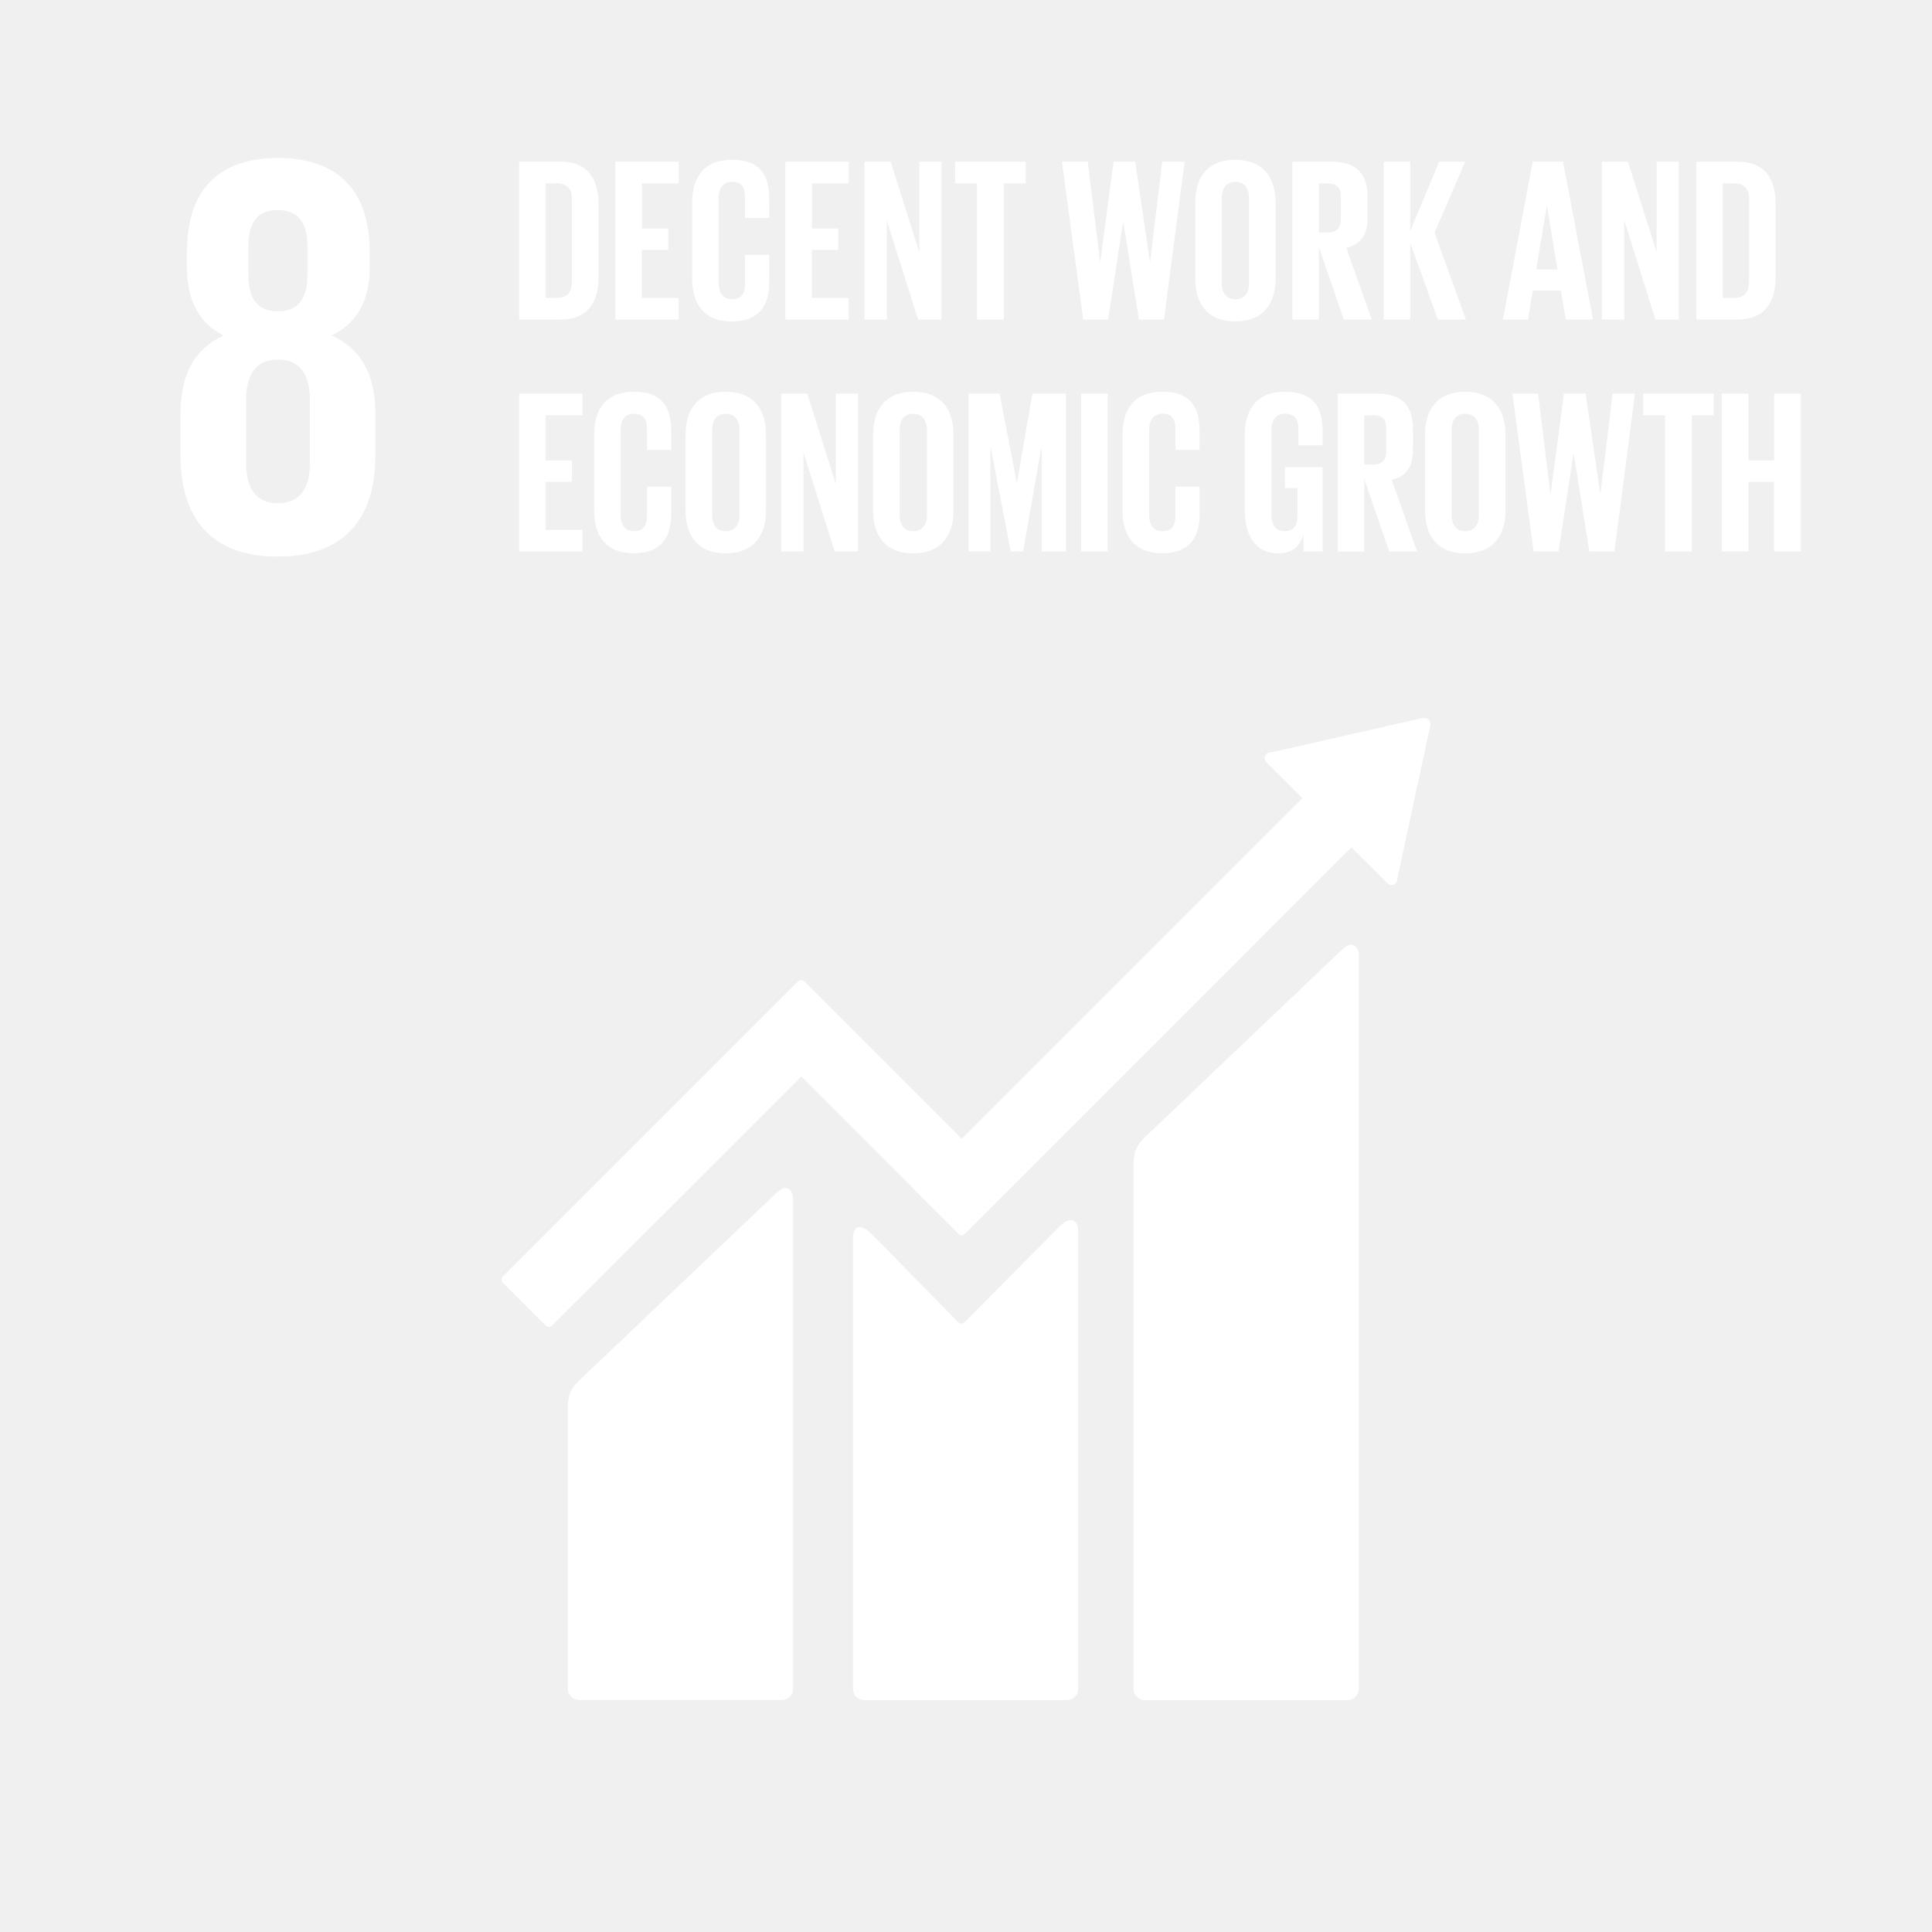
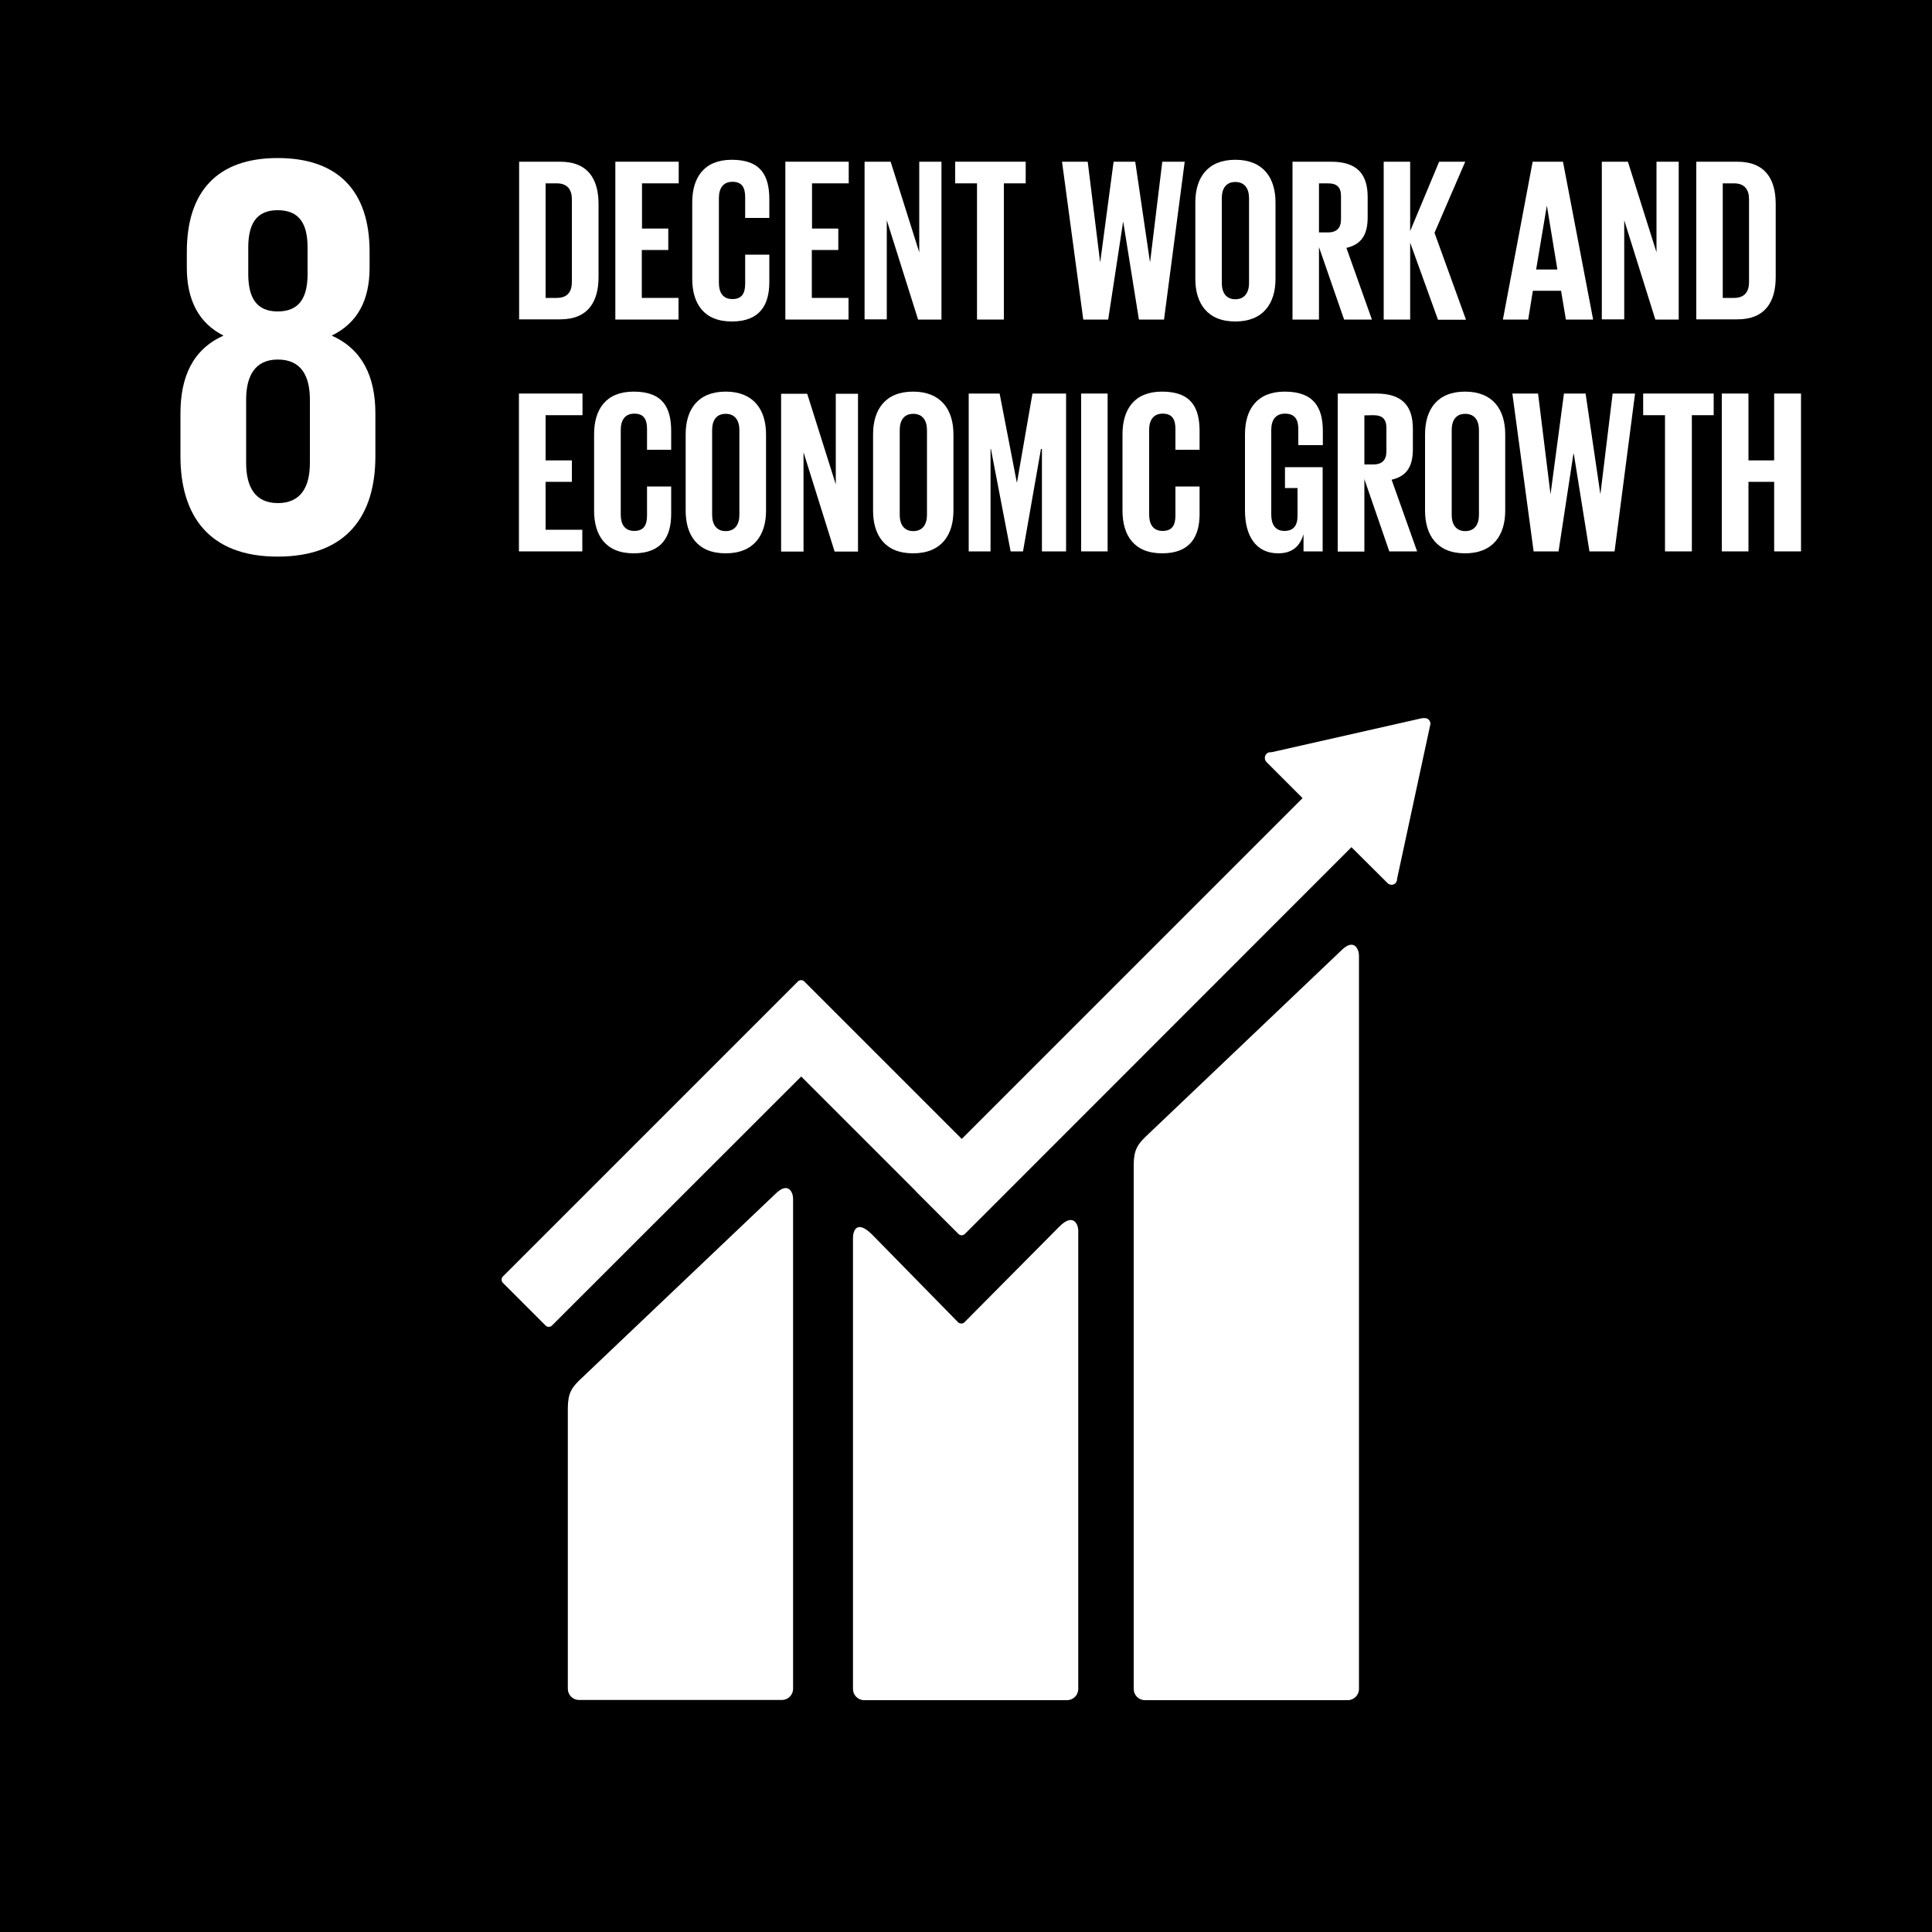
- <svg xmlns="http://www.w3.org/2000/svg" id="Layer_1" data-name="Layer 1" viewBox="0 0 1000 1000" focusable="false">
-   <link type="text/css" rel="stylesheet" id="dark-mode-general-link" />
-   <link type="text/css" rel="stylesheet" id="dark-mode-custom-link" />
-   <style type="text/css" id="dark-mode-custom-style" />
-   <defs>
-     <style>
-       .cls-2 {
-         fill: #fff;
-       }
-     </style>
-   </defs>
-   <g id="_Group_" data-name="&lt;Group&gt;">
-     <path id="_Compound_Path_" data-name="&lt;Compound Path&gt;" class="cls-2" d="M194.3,236.09v-22c0-19.32-6.83-33.3-22.6-40.44,13.37-6.53,19.63-18.43,19.63-35.08v-8.34c0-31.52-16.35-48.47-47.58-48.47-30.92,0-47,17-47,48.47v8.34c0,16.36,6,28.55,19,35.08-15.76,7.14-22.31,21.12-22.31,40.44v22c0,30.62,14.58,52,50.27,52,36,0,50.55-21.42,50.55-52m-65.73-108c0-12.21,4.18-19.34,15.18-19.34,11.29,0,15.46,7.13,15.46,19.34v13.67c0,12.19-4.17,19.35-15.46,19.35-11,0-15.18-7.16-15.18-19.35ZM160.4,239.65c0,12.2-4.46,20.82-16.65,20.82-11.9,0-16.36-8.62-16.36-20.82V206.94c0-12.19,4.46-20.82,16.36-20.82,12.19,0,16.65,8.63,16.65,20.82Z" />
-     <g>
-       <path id="_Path_2" data-name="&lt;Path&gt;" class="cls-2" d="M694.16,492,592.52,588.67c-3.83,3.81-5.8,6.62-5.8,14.52v271a5.8,5.8,0,0,0,5.8,5.78h105a5.79,5.79,0,0,0,5.79-5.78V494.42c0-3.2-2.5-9-9.14-2.44" />
-       <path id="_Path_3" data-name="&lt;Path&gt;" class="cls-2" d="M401.34,618,299.69,714.63c-3.82,3.82-5.8,6.62-5.8,14.51v145a5.8,5.8,0,0,0,5.8,5.77h105a5.79,5.79,0,0,0,5.79-5.77V620.38c0-3.21-2.53-9.06-9.14-2.43" />
-       <path id="_Path_4" data-name="&lt;Path&gt;" class="cls-2" d="M740.36,374.72a2.84,2.84,0,0,0-.86-2.2,3.06,3.06,0,0,0-1.88-.83l-.56,0-.83,0L658.4,389.33l-1.41.15a3.14,3.14,0,0,0-1.52.79,3,3,0,0,0,0,4.19l.88.88,17.78,17.77L497.77,589.47,416.32,508a2.32,2.32,0,0,0-3.32,0l-22.1,22.11a0,0,0,0,0,0,0L260.31,660.69a2.38,2.38,0,0,0,0,3.32l22.13,22.12a2.32,2.32,0,0,0,3.29,0l129-128.92,59.1,59.12a2.31,2.31,0,0,0,.19.28l22.11,22.08a2.31,2.31,0,0,0,3.31,0L699.55,438.54l18.66,18.65a2.91,2.91,0,0,0,4.15,0,2.8,2.8,0,0,0,.85-1.92l0-.24,17.09-79.45Z" />
-       <path id="_Path_5" data-name="&lt;Path&gt;" class="cls-2" d="M548.33,634.92,499.15,684.5a2.35,2.35,0,0,1-3.17-.12L451.43,639c-8.16-8.12-9.92-1.53-9.92,1.66V874.17a5.77,5.77,0,0,0,5.76,5.78h105a5.79,5.79,0,0,0,5.77-5.78V636.75c0-3.19-2.51-9.06-9.73-1.83" />
-     </g>
-     <g id="_Group_2" data-name="&lt;Group&gt;">
-       <path id="_Compound_Path_2" data-name="&lt;Compound Path&gt;" class="cls-2" d="M309.8,105.61v37.85c0,12.54-5.19,21.94-19.89,21.94H268.69V83.67h21.22C304.61,83.67,309.8,93,309.8,105.61Zm-21.58,48.58c5.67,0,7.84-3.37,7.84-8.32V103.08c0-4.83-2.17-8.2-7.84-8.2h-5.79v59.31Z" />
-       <path id="_Compound_Path_3" data-name="&lt;Compound Path&gt;" class="cls-2" d="M318.48,83.67h32.79V94.88h-19v23.39h13.62v11.09H332.22v24.83h19V165.4H318.48Z" />
-       <path id="_Compound_Path_4" data-name="&lt;Compound Path&gt;" class="cls-2" d="M358.26,144.31V104.76c0-12.78,6-22.06,20.49-22.06,15.19,0,19.41,8.44,19.41,20.5v9.64H385.63V102.11c0-5.06-1.69-8-6.63-8s-7,3.5-7,8.44v43.89c0,4.94,2.05,8.44,7,8.44s6.63-3.14,6.63-8V131.89h12.53V146c0,11.7-4.82,20.38-19.41,20.38S358.26,157,358.26,144.31Z" />
-       <path id="_Compound_Path_5" data-name="&lt;Compound Path&gt;" class="cls-2" d="M406.48,83.67h32.79V94.88h-19v23.39h13.63v11.09H420.22v24.83h19V165.4H406.48Z" />
-       <path id="_Compound_Path_6" data-name="&lt;Compound Path&gt;" class="cls-2" d="M459,114.05V165.4H447.47V83.67H461l14.83,46.89V83.67h11.45V165.4H475.2Z" />
-       <path id="_Compound_Path_7" data-name="&lt;Compound Path&gt;" class="cls-2" d="M494.36,83.67h36.53V94.88H519.56V165.4H505.69V94.88H494.36Z" />
-       <path id="_Compound_Path_8" data-name="&lt;Compound Path&gt;" class="cls-2" d="M581.28,114.89l-7.71,50.51h-12.9l-11-81.73H563l6.39,51.84h.12l6.87-51.84h11.21l7.59,51.84h.12l6.27-51.84h11.58L602.5,165.4h-13l-8.08-50.51Z" />
-       <path id="_Compound_Path_9" data-name="&lt;Compound Path&gt;" class="cls-2" d="M618.65,144.31V104.76c0-12.78,6.27-22.06,20.74-22.06s20.85,9.28,20.85,22.06v39.55c0,12.66-6.27,22.06-20.85,22.06S618.65,157,618.65,144.31Zm27.85,2.17V102.59c0-4.94-2.17-8.44-7.11-8.44s-7,3.5-7,8.44v43.89c0,4.94,2.17,8.44,7,8.44S646.5,151.42,646.5,146.48Z" />
-       <path id="_Compound_Path_10" data-name="&lt;Compound Path&gt;" class="cls-2" d="M682.66,127.91V165.4H668.92V83.67h20c13.87,0,18.93,6.87,18.93,18.32v10.49c0,8.8-3.13,14-11,15.79L710,165.4H695.56Zm0-33v25.44h4.58c4.71,0,6.76-2.42,6.76-6.76v-12c0-4.46-2-6.63-6.76-6.63Z" />
-       <path id="_Compound_Path_11" data-name="&lt;Compound Path&gt;" class="cls-2" d="M729.92,125.62V165.4H716.18V83.67h13.74v35.92l15-35.92h13.5l-15.91,36.77,16.27,45H744.27Z" />
-       <path id="_Compound_Path_12" data-name="&lt;Compound Path&gt;" class="cls-2" d="M777.9,165.4l15.43-81.73H809l15.56,81.73H810.45l-2.53-14.94H793.33l-2.41,14.94Zm17.24-25.92h11l-5.42-32.79h-.13Z" />
-       <path id="_Compound_Path_13" data-name="&lt;Compound Path&gt;" class="cls-2" d="M840.71,114.05V165.4H829.13V83.67h13.51l14.83,46.89V83.67h11.45V165.4H856.86Z" />
-       <path id="_Compound_Path_14" data-name="&lt;Compound Path&gt;" class="cls-2" d="M919.07,105.61v37.85c0,12.54-5.19,21.94-19.9,21.94H878V83.67h21.21C913.88,83.67,919.07,93,919.07,105.61Zm-21.58,48.58c5.66,0,7.83-3.37,7.83-8.32V103.08c0-4.83-2.17-8.2-7.83-8.2H891.7v59.31Z" />
-     </g>
-     <g id="_Group_3" data-name="&lt;Group&gt;">
-       <path id="_Compound_Path_15" data-name="&lt;Compound Path&gt;" class="cls-2" d="M268.69,203.71h32.79v11.21H282.43v23.39h13.63V249.4H282.43v24.84h19.05v11.21H268.69Z" />
-       <path id="_Compound_Path_16" data-name="&lt;Compound Path&gt;" class="cls-2" d="M307.51,264.35V224.81c0-12.78,6-22.06,20.49-22.06,15.19,0,19.41,8.43,19.41,20.49v9.65H334.87V222.16c0-5.07-1.68-8-6.63-8s-7,3.49-7,8.44v43.88c0,4.94,2.05,8.44,7,8.44s6.63-3.13,6.63-8V251.93h12.54V266c0,11.69-4.82,20.37-19.41,20.37S307.51,277,307.51,264.35Z" />
-       <path id="_Compound_Path_17" data-name="&lt;Compound Path&gt;" class="cls-2" d="M354.88,264.35V224.81c0-12.78,6.27-22.06,20.74-22.06s20.86,9.28,20.86,22.06v39.54c0,12.66-6.27,22.06-20.86,22.06S354.88,277,354.88,264.35Zm27.85,2.17V222.64c0-4.95-2.17-8.44-7.11-8.44s-7,3.49-7,8.44v43.88c0,4.94,2.17,8.44,7,8.44S382.73,271.46,382.73,266.52Z" />
-       <path id="_Compound_Path_18" data-name="&lt;Compound Path&gt;" class="cls-2" d="M415.88,234.09v51.36H404.31V203.71h13.5l14.83,46.9v-46.9h11.45v81.74H432Z" />
-       <path id="_Compound_Path_19" data-name="&lt;Compound Path&gt;" class="cls-2" d="M451.93,264.35V224.81c0-12.78,6.27-22.06,20.73-22.06s20.86,9.28,20.86,22.06v39.54c0,12.66-6.27,22.06-20.86,22.06S451.93,277,451.93,264.35Zm27.85,2.17V222.64c0-4.95-2.17-8.44-7.12-8.44s-7,3.49-7,8.44v43.88c0,4.94,2.17,8.44,7,8.44S479.78,271.46,479.78,266.52Z" />
-       <path id="_Compound_Path_20" data-name="&lt;Compound Path&gt;" class="cls-2" d="M539.21,232.4h-.36l-9.29,53h-6.39l-10.24-53h-.25v53H501.35V203.71h16l8.92,46h.12l8-46h17.37v81.74H539.21Z" />
-       <path id="_Compound_Path_21" data-name="&lt;Compound Path&gt;" class="cls-2" d="M559.58,203.71h13.74v81.74H559.58Z" />
-       <path id="_Compound_Path_22" data-name="&lt;Compound Path&gt;" class="cls-2" d="M581,264.35V224.81c0-12.78,6-22.06,20.49-22.06,15.19,0,19.41,8.43,19.41,20.49v9.65H608.4V222.16c0-5.07-1.69-8-6.63-8s-7,3.49-7,8.44v43.88c0,4.94,2.05,8.44,7,8.44s6.63-3.13,6.63-8V251.93h12.54V266c0,11.69-4.82,20.37-19.41,20.37S581,277,581,264.35Z" />
-       <path id="_Compound_Path_23" data-name="&lt;Compound Path&gt;" class="cls-2" d="M665.06,241.81h19.53v43.64h-9.88v-8.92c-1.81,6.15-5.67,9.88-13.14,9.88-11.82,0-17.24-9.4-17.24-22.06V224.81c0-12.78,6.14-22.06,20.61-22.06,15.19,0,19.65,8.43,19.65,20.49v7.23H672.05v-8.31c0-5.07-1.93-8-6.87-8s-7.11,3.49-7.11,8.44v43.88c0,4.94,2,8.44,6.75,8.44,4.46,0,6.75-2.53,6.75-7.84V252.66h-6.51Z" />
-       <path id="_Compound_Path_24" data-name="&lt;Compound Path&gt;" class="cls-2" d="M706.17,248v37.49H692.42V203.71h20c13.86,0,18.93,6.87,18.93,18.32v10.49c0,8.8-3.14,14-11,15.8l13.15,37.13H719.07Zm0-33v25.44h4.58c4.7,0,6.75-2.41,6.75-6.75V221.55c0-4.46-2-6.63-6.75-6.63Z" />
-       <path id="_Compound_Path_25" data-name="&lt;Compound Path&gt;" class="cls-2" d="M737.63,264.35V224.81c0-12.78,6.27-22.06,20.74-22.06s20.85,9.28,20.85,22.06v39.54c0,12.66-6.26,22.06-20.85,22.06S737.63,277,737.63,264.35Zm27.85,2.17V222.64c0-4.95-2.17-8.44-7.11-8.44s-7,3.49-7,8.44v43.88c0,4.94,2.17,8.44,7,8.44S765.48,271.46,765.48,266.52Z" />
-       <path id="_Compound_Path_26" data-name="&lt;Compound Path&gt;" class="cls-2" d="M814.42,234.93l-7.71,50.52h-12.9l-11-81.74H796.1l6.39,51.84h.12l6.87-51.84h11.21l7.6,51.84h.12l6.27-51.84h11.57l-10.61,81.74h-13l-8.08-50.52Z" />
-       <path id="_Compound_Path_27" data-name="&lt;Compound Path&gt;" class="cls-2" d="M850.47,203.71H887v11.21H875.67v70.53H861.8V214.92H850.47Z" />
-       <path id="_Compound_Path_28" data-name="&lt;Compound Path&gt;" class="cls-2" d="M918.22,249.4H905v36H891.21V203.71H905v34.6h13.26v-34.6h13.86v81.74H918.22Z" />
-     </g>
+ <svg xmlns="http://www.w3.org/2000/svg" version="1.1" id="Layer_1" x="0px" y="0px" viewBox="0 0 1000 1000" style="enable-background:new 0 0 1000 1000;" xml:space="preserve">
+   <style type="text/css">
+ 	.st0{fill:#FFFFFF;}
+ </style>
+   <rect id="_Path_" y="0" width="1000" height="1000" />
+   <path id="_Compound_Path_" class="st0" d="M194.3,236.1v-22c0-19.3-6.8-33.3-22.6-40.4c13.4-6.5,19.6-18.4,19.6-35.1v-8.3  c0-31.5-16.4-48.5-47.6-48.5c-30.9,0-47,17-47,48.5v8.3c0,16.4,6,28.6,19,35.1c-15.8,7.1-22.3,21.1-22.3,40.4v22  c0,30.6,14.6,52,50.3,52C179.7,288.1,194.3,266.7,194.3,236.1 M128.5,128.1c0-12.2,4.2-19.3,15.2-19.3c11.3,0,15.5,7.1,15.5,19.3  v13.7c0,12.2-4.2,19.4-15.5,19.4c-11,0-15.2-7.2-15.2-19.4V128.1z M160.4,239.6c0,12.2-4.5,20.8-16.6,20.8  c-11.9,0-16.4-8.6-16.4-20.8v-32.7c0-12.2,4.5-20.8,16.4-20.8c12.2,0,16.6,8.6,16.6,20.8V239.6z" />
+   <g>
+     <path id="_Path_2" class="st0" d="M694.2,492l-101.6,96.7c-3.8,3.8-5.8,6.6-5.8,14.5v271c0,3.2,2.6,5.8,5.8,5.8h105   c3.2,0,5.8-2.6,5.8-5.8V494.4C703.3,491.2,700.8,485.4,694.2,492" />
+     <path id="_Path_3" class="st0" d="M401.3,618l-101.6,96.6c-3.8,3.8-5.8,6.6-5.8,14.5v145c0,3.2,2.6,5.8,5.8,5.8h105   c3.2,0,5.8-2.6,5.8-5.8V620.4C410.5,617.2,408,611.3,401.3,618" />
+     <path id="_Path_4" class="st0" d="M740.4,374.7c0-0.8-0.3-1.6-0.9-2.2c-0.5-0.5-1.2-0.8-1.9-0.8h-0.6h-0.8l-77.8,17.6l-1.4,0.1   c-0.6,0.1-1.1,0.4-1.5,0.8c-1.1,1.2-1.1,3,0,4.2l0.9,0.9l17.8,17.8L497.8,589.5L416.3,508c-0.9-0.9-2.4-0.9-3.3,0c0,0,0,0,0,0   l-22.1,22.1l0,0L260.3,660.7c-0.9,0.9-0.9,2.4,0,3.3l22.1,22.1c0.9,0.9,2.4,0.9,3.3,0c0,0,0,0,0,0l129-128.9l59.1,59.1   c0.1,0.1,0.1,0.2,0.2,0.3l22.1,22.1c0.9,0.9,2.4,0.9,3.3,0c0,0,0,0,0,0l200.1-200.2l18.7,18.6c1.1,1.1,3,1.2,4.1,0c0,0,0,0,0,0   c0.5-0.5,0.8-1.2,0.8-1.9V455l17.1-79.4L740.4,374.7z" />
+     <path id="_Path_5" class="st0" d="M548.3,634.9l-49.2,49.6c-0.9,0.8-2.3,0.7-3.2-0.1L451.4,639c-8.2-8.1-9.9-1.5-9.9,1.7v233.5   c0,3.2,2.6,5.8,5.8,5.8c0,0,0,0,0,0h105c3.2,0,5.8-2.6,5.8-5.8V636.8C558,633.6,555.5,627.7,548.3,634.9" />
+   </g>
+   <g id="_Group_2">
+     <path id="_Compound_Path_2" class="st0" d="M309.8,105.6v37.8c0,12.5-5.2,21.9-19.9,21.9h-21.2V83.7h21.2   C304.6,83.7,309.8,93,309.8,105.6z M288.2,154.2c5.7,0,7.8-3.4,7.8-8.3v-42.8c0-4.8-2.2-8.2-7.8-8.2h-5.8v59.3H288.2z" />
+     <path id="_Compound_Path_3" class="st0" d="M318.5,83.7h32.8v11.2h-19v23.4h13.6v11.1h-13.7v24.8h19v11.2h-32.7V83.7z" />
+     <path id="_Compound_Path_4" class="st0" d="M358.3,144.3v-39.5c0-12.8,6-22.1,20.5-22.1c15.2,0,19.4,8.4,19.4,20.5v9.6h-12.5v-10.7   c0-5.1-1.7-8-6.6-8s-7,3.5-7,8.4v43.9c0,4.9,2,8.4,7,8.4s6.6-3.1,6.6-8v-15h12.5V146c0,11.7-4.8,20.4-19.4,20.4   S358.3,157,358.3,144.3z" />
+     <path id="_Compound_Path_5" class="st0" d="M406.5,83.7h32.8v11.2h-19v23.4h13.6v11.1h-13.7v24.8h19v11.2h-32.7V83.7z" />
+     <path id="_Compound_Path_6" class="st0" d="M459,114v51.3h-11.5V83.7H461l14.8,46.9V83.7h11.5v81.7h-12.1L459,114z" />
+     <path id="_Compound_Path_7" class="st0" d="M494.4,83.7h36.5v11.2h-11.3v70.5h-13.9V94.9h-11.3V83.7z" />
+     <path id="_Compound_Path_8" class="st0" d="M581.3,114.9l-7.7,50.5h-12.9l-11-81.7H563l6.4,51.8h0.1l6.9-51.8h11.2l7.6,51.8h0.1   l6.3-51.8h11.6l-10.7,81.7h-13l-8.1-50.5H581.3z" />
+     <path id="_Compound_Path_9" class="st0" d="M618.7,144.3v-39.5c0-12.8,6.3-22.1,20.7-22.1s20.8,9.3,20.8,22.1v39.5   c0,12.7-6.3,22.1-20.8,22.1S618.7,157,618.7,144.3z M646.5,146.5v-43.9c0-4.9-2.2-8.4-7.1-8.4s-7,3.5-7,8.4v43.9   c0,4.9,2.2,8.4,7,8.4S646.5,151.4,646.5,146.5z" />
+     <path id="_Compound_Path_10" class="st0" d="M682.7,127.9v37.5h-13.7V83.7h20c13.9,0,18.9,6.9,18.9,18.3v10.5c0,8.8-3.1,14-11,15.8   l13.2,37.1h-14.4L682.7,127.9z M682.7,94.9v25.4h4.6c4.7,0,6.8-2.4,6.8-6.8v-12c0-4.5-2-6.6-6.8-6.6L682.7,94.9z" />
+     <path id="_Compound_Path_11" class="st0" d="M729.9,125.6v39.8h-13.7V83.7h13.7v35.9l15-35.9h13.5l-15.9,36.8l16.3,45h-14.5   L729.9,125.6z" />
+     <path id="_Compound_Path_12" class="st0" d="M777.9,165.4l15.4-81.7H809l15.6,81.7h-14.1l-2.5-14.9h-14.6l-2.4,14.9H777.9z    M795.1,139.5h11l-5.4-32.8h-0.1L795.1,139.5z" />
+     <path id="_Compound_Path_13" class="st0" d="M840.7,114v51.3h-11.6V83.7h13.5l14.8,46.9V83.7h11.5v81.7h-12.1L840.7,114z" />
+     <path id="_Compound_Path_14" class="st0" d="M919.1,105.6v37.8c0,12.5-5.2,21.9-19.9,21.9H878V83.7h21.2   C913.9,83.7,919.1,93,919.1,105.6z M897.5,154.2c5.7,0,7.8-3.4,7.8-8.3v-42.8c0-4.8-2.2-8.2-7.8-8.2h-5.8v59.3H897.5z" />
+   </g>
+   <g id="_Group_3">
+     <path id="_Compound_Path_15" class="st0" d="M268.7,203.7h32.8v11.2h-19.1v23.4h13.6v11.1h-13.6v24.8h19v11.2h-32.8V203.7z" />
+     <path id="_Compound_Path_16" class="st0" d="M307.5,264.3v-39.5c0-12.8,6-22.1,20.5-22.1c15.2,0,19.4,8.4,19.4,20.5v9.6h-12.5   v-10.7c0-5.1-1.7-8-6.6-8s-7,3.5-7,8.4v43.9c0,4.9,2,8.4,7,8.4s6.6-3.1,6.6-8v-15h12.5V266c0,11.7-4.8,20.4-19.4,20.4   S307.5,277,307.5,264.3z" />
+     <path id="_Compound_Path_17" class="st0" d="M354.9,264.3v-39.5c0-12.8,6.3-22.1,20.7-22.1s20.9,9.3,20.9,22.1v39.5   c0,12.7-6.3,22.1-20.9,22.1S354.9,277,354.9,264.3z M382.7,266.5v-43.9c0-4.9-2.2-8.4-7.1-8.4s-7,3.5-7,8.4v43.9   c0,4.9,2.2,8.4,7,8.4S382.7,271.5,382.7,266.5L382.7,266.5z" />
+     <path id="_Compound_Path_18" class="st0" d="M415.9,234.1v51.4h-11.6v-81.7h13.5l14.8,46.9v-46.9h11.5v81.7H432L415.9,234.1z" />
+     <path id="_Compound_Path_19" class="st0" d="M451.9,264.3v-39.5c0-12.8,6.3-22.1,20.7-22.1s20.9,9.3,20.9,22.1v39.5   c0,12.7-6.3,22.1-20.9,22.1S451.9,277,451.9,264.3z M479.8,266.5v-43.9c0-4.9-2.2-8.4-7.1-8.4s-7,3.5-7,8.4v43.9   c0,4.9,2.2,8.4,7,8.4S479.8,271.5,479.8,266.5L479.8,266.5z" />
+     <path id="_Compound_Path_20" class="st0" d="M539.2,232.4h-0.4l-9.3,53h-6.4l-10.2-53h-0.2v53h-11.3v-81.7h16l8.9,46h0.1l8-46h17.4   v81.7h-12.5V232.4z" />
+     <path id="_Compound_Path_21" class="st0" d="M559.6,203.7h13.7v81.7h-13.7V203.7z" />
+     <path id="_Compound_Path_22" class="st0" d="M581,264.3v-39.5c0-12.8,6-22.1,20.5-22.1c15.2,0,19.4,8.4,19.4,20.5v9.6h-12.5v-10.7   c0-5.1-1.7-8-6.6-8s-7,3.5-7,8.4v43.9c0,4.9,2,8.4,7,8.4s6.6-3.1,6.6-8v-15h12.5V266c0,11.7-4.8,20.4-19.4,20.4S581,277,581,264.3z   " />
+     <path id="_Compound_Path_23" class="st0" d="M665.1,241.8h19.5v43.6h-9.9v-8.9c-1.8,6.1-5.7,9.9-13.1,9.9   c-11.8,0-17.2-9.4-17.2-22.1v-39.5c0-12.8,6.1-22.1,20.6-22.1c15.2,0,19.7,8.4,19.7,20.5v7.2H672v-8.3c0-5.1-1.9-8-6.9-8   s-7.1,3.5-7.1,8.4v43.9c0,4.9,2,8.4,6.8,8.4c4.5,0,6.8-2.5,6.8-7.8v-14.4h-6.5V241.8z" />
+     <path id="_Compound_Path_24" class="st0" d="M706.2,248v37.5h-13.8v-81.8h20c13.9,0,18.9,6.9,18.9,18.3v10.5c0,8.8-3.1,14-11,15.8   l13.2,37.1h-14.4L706.2,248z M706.2,215v25.4h4.6c4.7,0,6.8-2.4,6.8-6.8v-12.1c0-4.5-2-6.6-6.8-6.6L706.2,215z" />
+     <path id="_Compound_Path_25" class="st0" d="M737.6,264.3v-39.5c0-12.8,6.3-22.1,20.7-22.1s20.8,9.3,20.8,22.1v39.5   c0,12.7-6.3,22.1-20.8,22.1S737.6,277,737.6,264.3z M765.5,266.5v-43.9c0-4.9-2.2-8.4-7.1-8.4s-7,3.5-7,8.4v43.9   c0,4.9,2.2,8.4,7,8.4S765.5,271.5,765.5,266.5L765.5,266.5z" />
+     <path id="_Compound_Path_26" class="st0" d="M814.4,234.9l-7.7,50.5h-12.9l-11-81.7h13.3l6.4,51.8h0.1l6.9-51.8h11.2l7.6,51.8h0.1   l6.3-51.8h11.6l-10.6,81.7h-13l-8.1-50.5L814.4,234.9z" />
+     <path id="_Compound_Path_27" class="st0" d="M850.5,203.7H887v11.2h-11.3v70.5h-13.9v-70.5h-11.3V203.7z" />
+     <path id="_Compound_Path_28" class="st0" d="M918.2,249.4H905v36h-13.8v-81.7H905v34.6h13.3v-34.6h13.9v81.7h-13.9V249.4z" />
  </g>
</svg>
